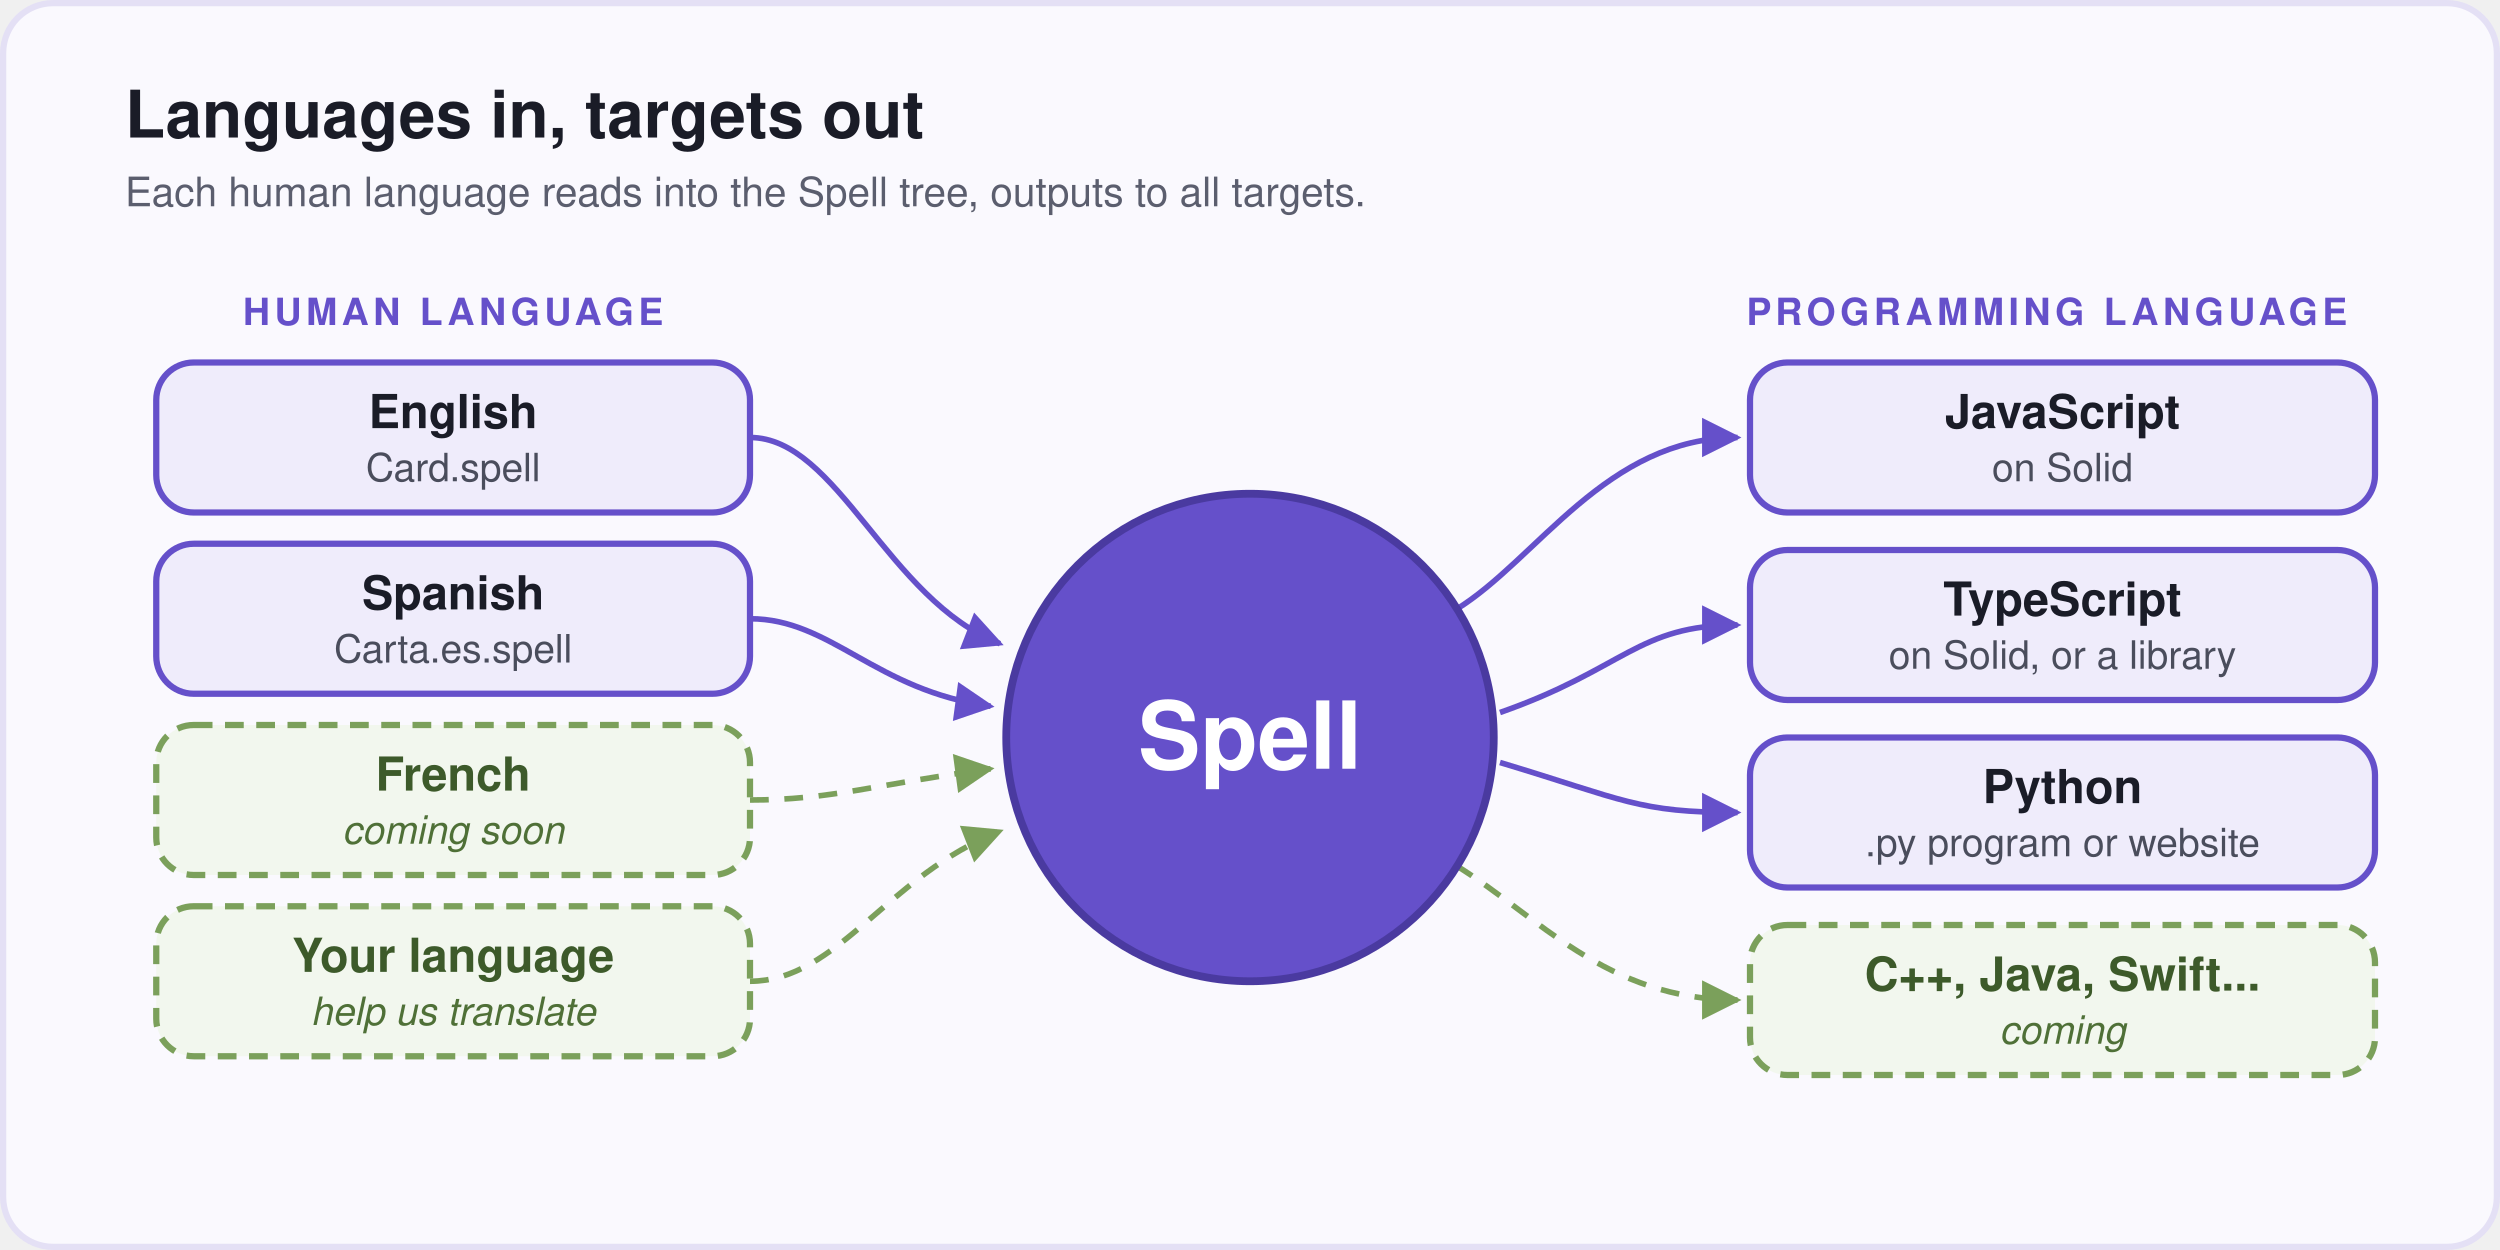
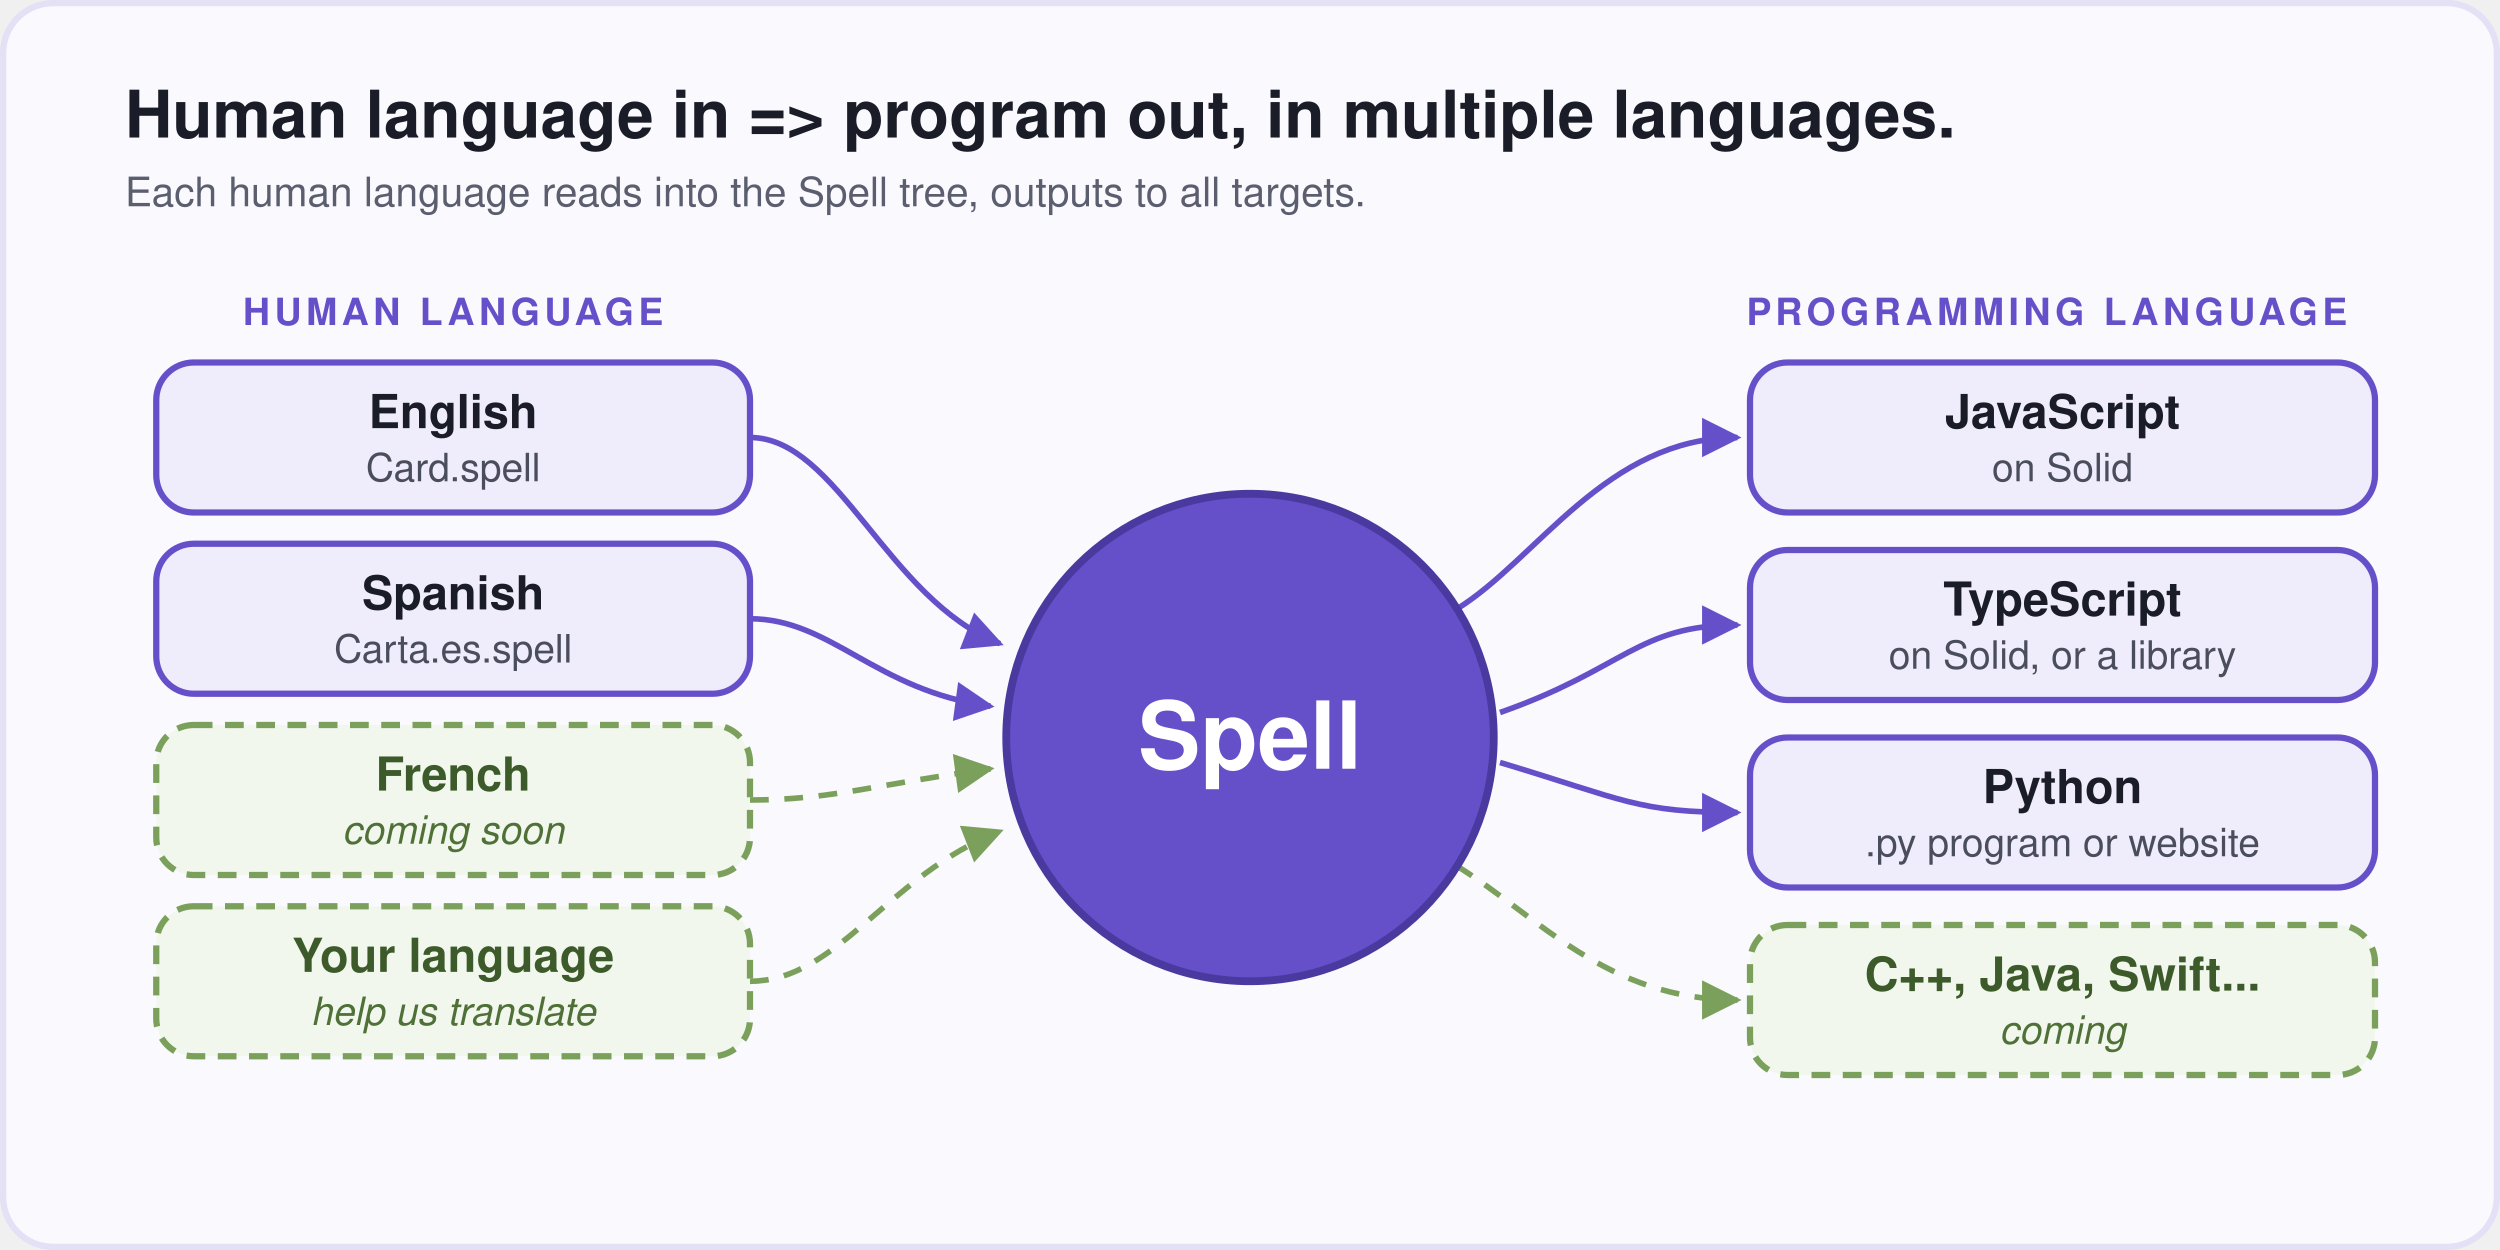
<svg xmlns="http://www.w3.org/2000/svg" viewBox="0 0 800 400" width="800" height="400" role="img" aria-labelledby="title desc">
  <defs>
    <marker id="arrow" viewBox="0 0 10 10" refX="9" refY="5" markerWidth="7" markerHeight="7" orient="auto-start-reverse">
      <path d="M0,0 L10,5 L0,10 z" fill="#6550CA" />
    </marker>
    <marker id="arrow-later" viewBox="0 0 10 10" refX="9" refY="5" markerWidth="7" markerHeight="7" orient="auto-start-reverse">
      <path d="M0,0 L10,5 L0,10 z" fill="#7BA05B" />
    </marker>
  </defs>
  <style>
    text { font-family: -apple-system, BlinkMacSystemFont, "Segoe UI", Helvetica, Arial, sans-serif; fill: #1A1C27; }
    .title { font-size: 21px; font-weight: 700; }
    .sub { font-size: 13px; fill: #5B5E6E; }
    .head { font-size: 12px; font-weight: 700; letter-spacing: 0.12em; fill: #6550CA; text-anchor: middle; }
    .name { font-size: 15px; font-weight: 700; text-anchor: middle; }
    .what { font-size: 12.5px; fill: #4A4D5C; text-anchor: middle; }
    .soon { font-size: 15px; font-weight: 700; text-anchor: middle; fill: #3D5A2A; }
    .soonwhat { font-size: 12.5px; fill: #4F7037; text-anchor: middle; font-style: italic; }
    .tree { font-size: 30px; font-weight: 700; text-anchor: middle; fill: #FFFFFF; }
    .box { fill: #EFECFB; stroke: #6550CA; stroke-width: 2; }
    .coming { fill: #F2F7EE; stroke: #7BA05B; stroke-width: 2; stroke-dasharray: 6 4; }
    .edge { fill: none; stroke: #6550CA; stroke-width: 1.8; }
    .later { fill: none; stroke: #7BA05B; stroke-width: 1.8; stroke-dasharray: 6 5; }
  </style>
  <rect x="1" y="1" width="798" height="398" rx="16" fill="#FAF9FE" stroke="#E4E0F5" stroke-width="2" />
-   <text class="title" x="40" y="44">Languages in, targets out</text>
+   <text class="title" x="40" y="44">Human language in =&gt; program out, in multiple languages.</text>
  <text class="sub" x="40" y="66">Each human language reads into the Spell tree, outputs to all targets.</text>
  <text class="head" x="145" y="104">HUMAN LANGUAGE</text>
  <text class="head" x="655" y="104">PROGRAMMING LANGUAGE</text>
  <path class="edge" d="M240,140 C268,140 284,192 320,206" marker-end="url(#arrow)" />
  <path class="edge" d="M240,198 C266,198 280,221 317,226" marker-end="url(#arrow)" />
  <path class="later" d="M240,256 C266,256 280,251 317,246" marker-end="url(#arrow-later)" />
  <path class="later" d="M240,314 C268,314 284,280 320,266" marker-end="url(#arrow-later)" />
  <path class="edge" d="M466,195 C492,179 514,140 556,140" marker-end="url(#arrow)" />
  <path class="edge" d="M480,228 C520,214 524,200 556,200" marker-end="url(#arrow)" />
  <path class="edge" d="M480,244 C520,256 524,260 556,260" marker-end="url(#arrow)" />
  <path class="later" d="M466,277 C492,293 514,320 556,320" marker-end="url(#arrow-later)" />
  <rect class="box" x="50" y="116" width="190" height="48" rx="12" />
  <text class="name" x="145" y="137">English</text>
  <text class="what" x="145" y="154">Card.spell</text>
  <rect class="box" x="50" y="174" width="190" height="48" rx="12" />
  <text class="name" x="145" y="195">Spanish</text>
  <text class="what" x="145" y="212">Carta.es.spell</text>
  <rect class="coming" x="50" y="232" width="190" height="48" rx="12" />
  <text class="soon" x="145" y="253">French</text>
  <text class="soonwhat" x="145" y="270">coming soon</text>
  <rect class="coming" x="50" y="290" width="190" height="48" rx="12" />
  <text class="soon" x="145" y="311">Your language</text>
  <text class="soonwhat" x="145" y="328">help us translate</text>
  <circle cx="400" cy="236" r="78" fill="#6550CA" stroke="#4A3AA0" stroke-width="2.5" />
  <text class="tree" x="400" y="246">Spell</text>
  <rect class="box" x="560" y="116" width="200" height="48" rx="12" />
  <text class="name" x="660" y="137">JavaScript</text>
  <text class="what" x="660" y="154">on Solid</text>
  <rect class="box" x="560" y="176" width="200" height="48" rx="12" />
  <text class="name" x="660" y="197">TypeScript</text>
  <text class="what" x="660" y="214">on Solid, or a library</text>
  <rect class="box" x="560" y="236" width="200" height="48" rx="12" />
  <text class="name" x="660" y="257">Python</text>
  <text class="what" x="660" y="274">.py program or website</text>
  <rect class="coming" x="560" y="296" width="200" height="48" rx="12" />
  <text class="soon" x="660" y="317">C++, Java, Swift...</text>
  <text class="soonwhat" x="660" y="334">coming</text>
</svg>
